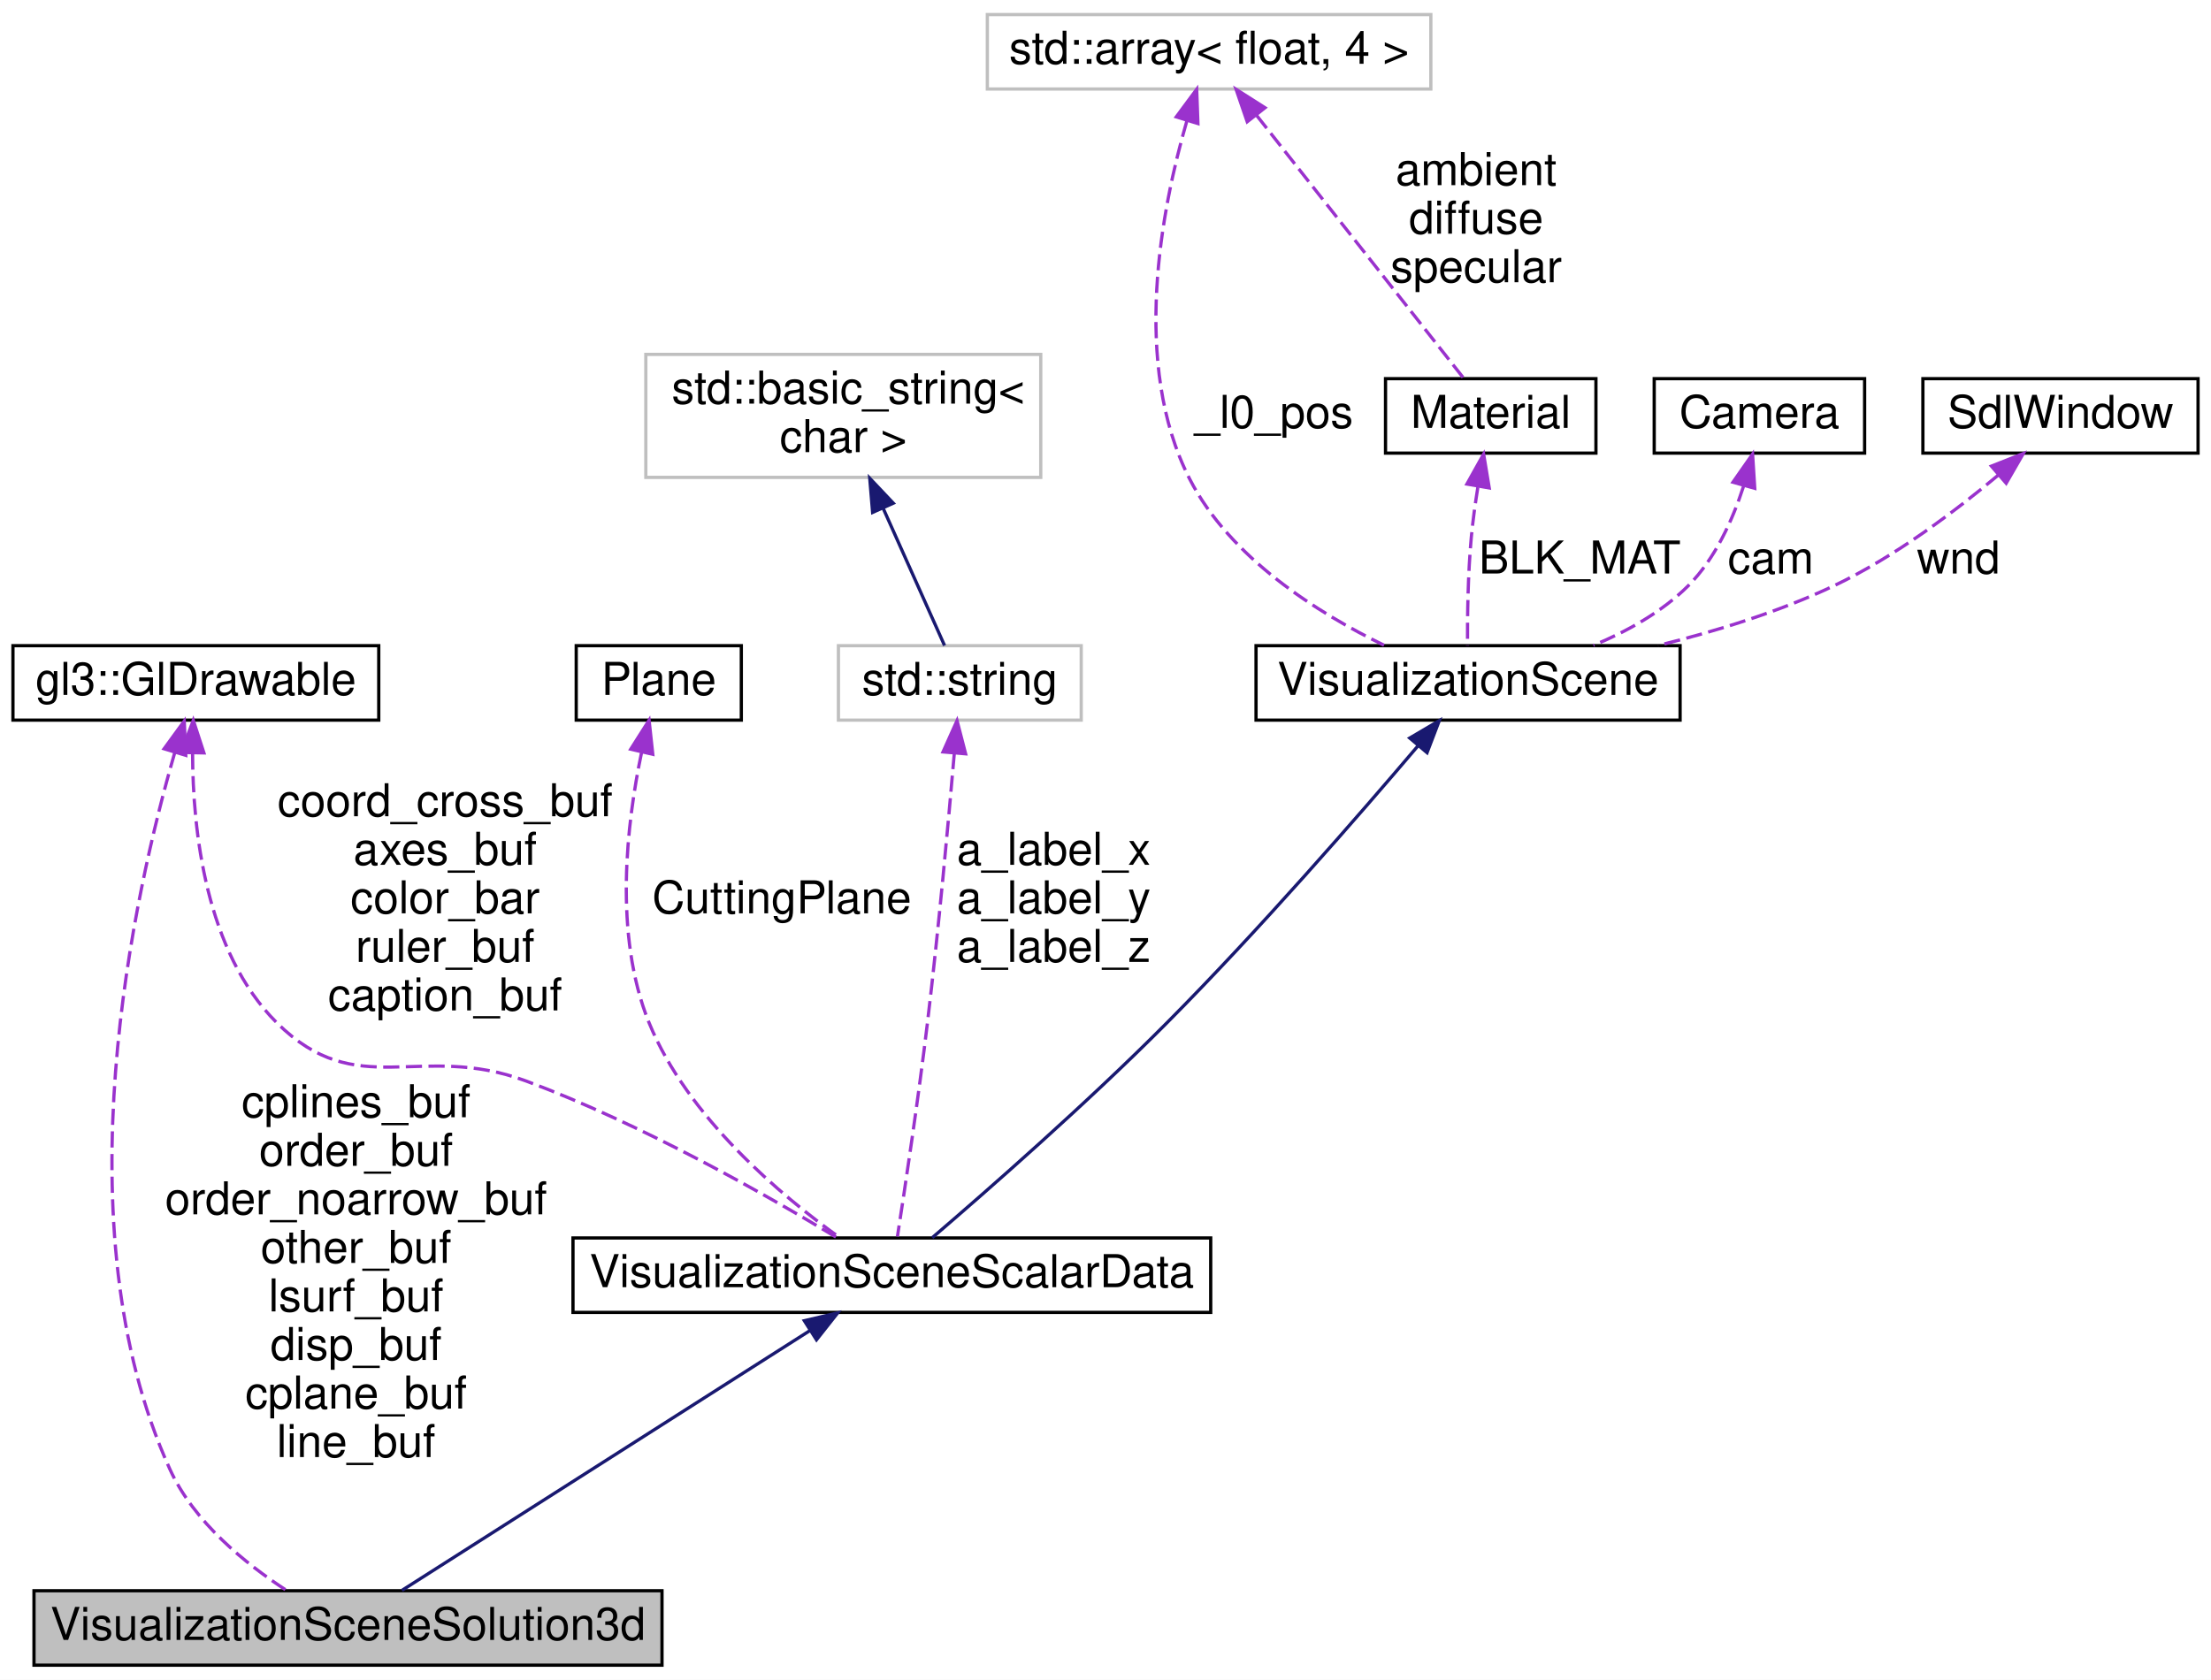
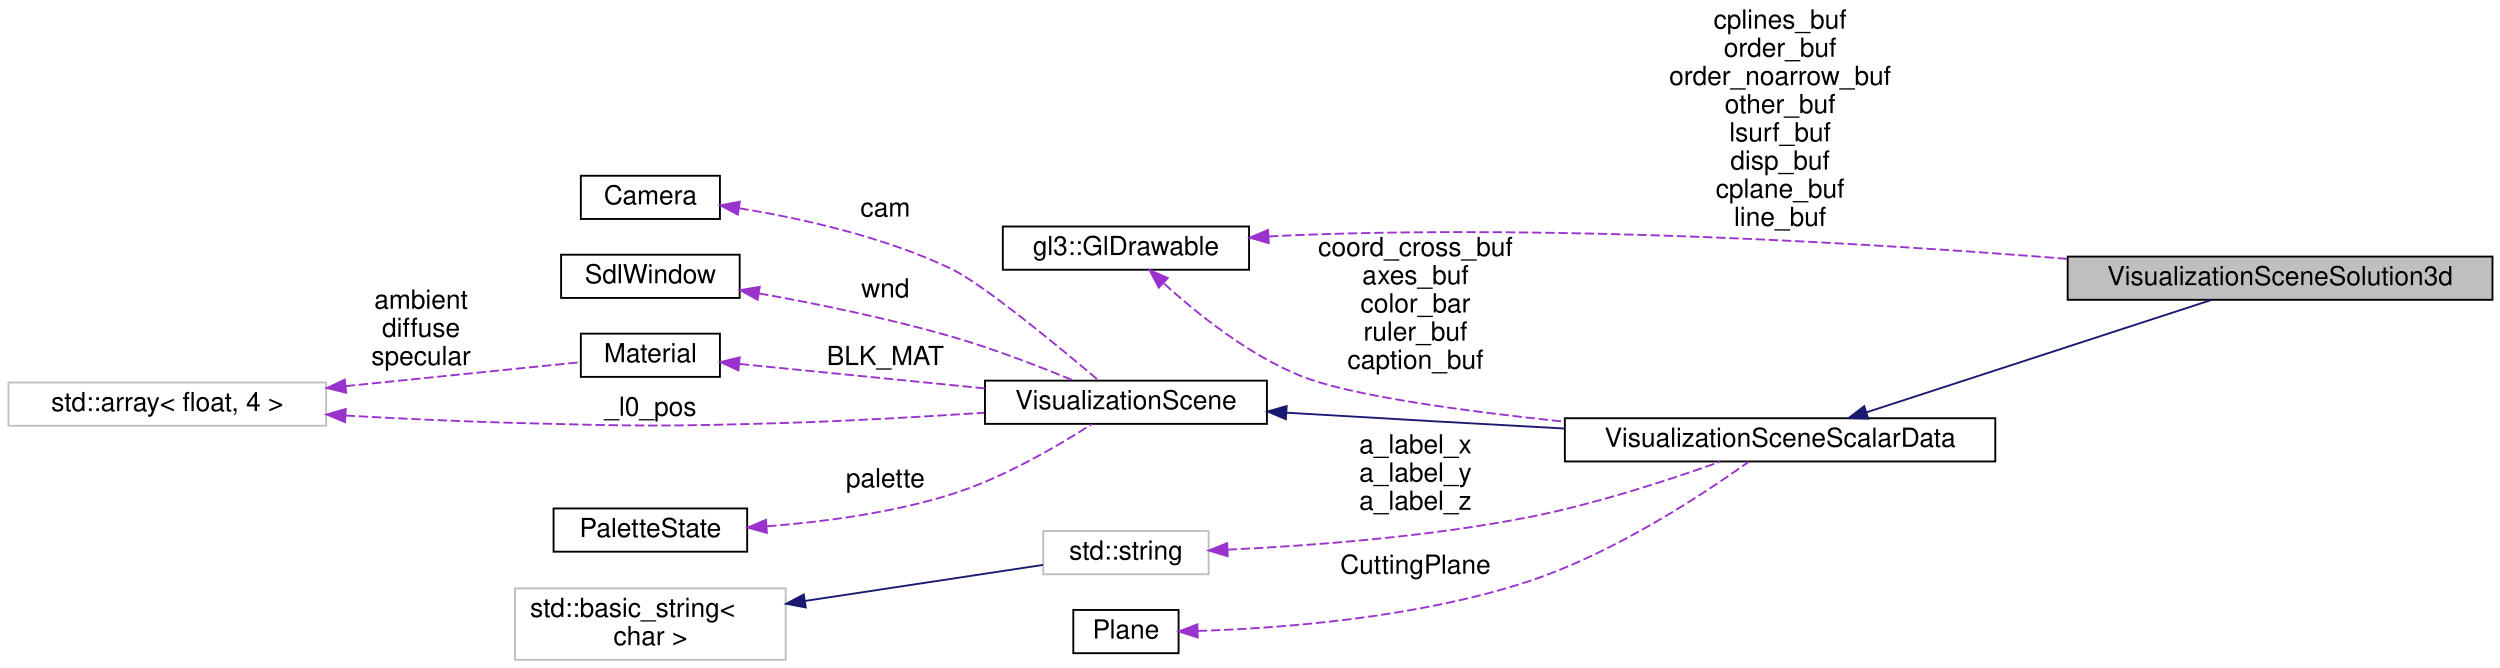
- <svg xmlns="http://www.w3.org/2000/svg" xmlns:xlink="http://www.w3.org/1999/xlink" width="683pt" height="519pt" viewBox="0.00 0.00 683.00 519.00">
-   <g id="graph0" class="graph" transform="scale(1 1) rotate(0) translate(4 515)">
-     <polygon fill="white" stroke="transparent" points="-4,4 -4,-515 679,-515 679,4 -4,4" />
+ <svg xmlns="http://www.w3.org/2000/svg" xmlns:xlink="http://www.w3.org/1999/xlink" width="1330pt" height="355pt" viewBox="0.00 0.00 1330.00 355.00">
+   <g id="graph0" class="graph" transform="scale(1 1) rotate(0) translate(4 351)">
+     <polygon fill="white" stroke="white" points="-4,5 -4,-351 1327,-351 1327,5 -4,5" />
    <g id="node1" class="node">
-       <g id="a_node1">
-         <a xlink:title=" ">
-           <polygon fill="#bfbfbf" stroke="black" points="6.5,-0.5 6.5,-23.5 200.5,-23.5 200.5,-0.5 6.5,-0.5" />
-           <text text-anchor="middle" x="103.5" y="-8.3" font-family="Helvetica,sans-Serif" font-size="14.00">VisualizationSceneSolution3d</text>
-         </a>
-       </g>
+       <polygon fill="#bfbfbf" stroke="black" points="1096,-191.5 1096,-214.5 1322,-214.5 1322,-191.5 1096,-191.5" />
+       <text text-anchor="middle" x="1209" y="-199.3" font-family="Helvetica,sans-Serif" font-size="14.00">VisualizationSceneSolution3d</text>
    </g>
    <g id="node2" class="node">
      <g id="a_node2">
-         <a xlink:href="classVisualizationSceneScalarData.html" target="_top" xlink:title=" ">
-           <polygon fill="white" stroke="black" points="173,-109.5 173,-132.5 370,-132.5 370,-109.5 173,-109.5" />
-           <text text-anchor="middle" x="271.5" y="-117.3" font-family="Helvetica,sans-Serif" font-size="14.00">VisualizationSceneScalarData</text>
+         <a xlink:href="classVisualizationSceneScalarData.html" target="_top" xlink:title="VisualizationSceneScalarData">
+           <polygon fill="white" stroke="black" points="828.5,-105.5 828.5,-128.5 1057.5,-128.5 1057.5,-105.5 828.5,-105.5" />
+           <text text-anchor="middle" x="943" y="-113.3" font-family="Helvetica,sans-Serif" font-size="14.00">VisualizationSceneScalarData</text>
        </a>
      </g>
    </g>
    <g id="edge1" class="edge">
-       <path fill="none" stroke="midnightblue" d="M246.13,-103.84C211.3,-81.66 149.67,-42.4 120.16,-23.61" />
-       <polygon fill="midnightblue" stroke="midnightblue" points="244.46,-106.93 254.78,-109.35 248.22,-101.03 244.46,-106.93" />
+       <path fill="none" stroke="midnightblue" d="M988.932,-131.637C1040.77,-148.525 1124.96,-175.949 1172.46,-191.422" />
+       <polygon fill="midnightblue" stroke="midnightblue" points="989.923,-128.279 979.33,-128.509 987.754,-134.934 989.923,-128.279" />
    </g>
    <g id="node3" class="node">
      <g id="a_node3">
-         <a xlink:href="classVisualizationScene.html" target="_top" xlink:title=" ">
-           <polygon fill="white" stroke="black" points="384,-292.5 384,-315.5 515,-315.5 515,-292.5 384,-292.5" />
-           <text text-anchor="middle" x="449.5" y="-300.3" font-family="Helvetica,sans-Serif" font-size="14.00">VisualizationScene</text>
+         <a xlink:href="classVisualizationScene.html" target="_top" xlink:title="VisualizationScene">
+           <polygon fill="white" stroke="black" points="520,-125.5 520,-148.5 670,-148.5 670,-125.5 520,-125.5" />
+           <text text-anchor="middle" x="595" y="-133.3" font-family="Helvetica,sans-Serif" font-size="14.00">VisualizationScene</text>
        </a>
      </g>
    </g>
    <g id="edge2" class="edge">
-       <path fill="none" stroke="midnightblue" d="M433.93,-284.43C415.9,-263.21 385.01,-227.69 356.5,-199 331.8,-174.14 300.89,-147.07 283.98,-132.58" />
-       <polygon fill="midnightblue" stroke="midnightblue" points="431.48,-286.96 440.61,-292.34 436.83,-282.44 431.48,-286.96" />
+       <path fill="none" stroke="midnightblue" d="M680.349,-131.465C682.929,-131.307 685.484,-131.151 688,-131 733.848,-128.242 784.364,-125.414 828.189,-123.028" />
+       <polygon fill="midnightblue" stroke="midnightblue" points="680.074,-127.976 670.31,-132.089 680.508,-134.962 680.074,-127.976" />
    </g>
    <g id="node4" class="node">
      <g id="a_node4">
-         <a xlink:href="classSdlWindow.html" target="_top" xlink:title=" ">
-           <polygon fill="white" stroke="black" points="590,-375 590,-398 675,-398 675,-375 590,-375" />
-           <text text-anchor="middle" x="632.5" y="-382.8" font-family="Helvetica,sans-Serif" font-size="14.00">SdlWindow</text>
+         <a xlink:href="classSdlWindow.html" target="_top" xlink:title="SdlWindow">
+           <polygon fill="white" stroke="black" points="294.5,-192.5 294.5,-215.5 389.5,-215.5 389.5,-192.5 294.5,-192.5" />
+           <text text-anchor="middle" x="342" y="-200.3" font-family="Helvetica,sans-Serif" font-size="14.00">SdlWindow</text>
        </a>
      </g>
    </g>
    <g id="edge3" class="edge">
-       <path fill="none" stroke="#9a32cd" stroke-dasharray="5,2" d="M613.43,-368.32C600.04,-357.08 581.24,-342.89 562.5,-334 545.57,-325.97 526.12,-319.96 508.19,-315.56" />
-       <polygon fill="#9a32cd" stroke="#9a32cd" points="611.16,-370.98 621.02,-374.86 615.73,-365.68 611.16,-370.98" />
-       <text text-anchor="middle" x="601" y="-337.8" font-family="Helvetica,sans-Serif" font-size="14.00"> wnd</text>
+       <path fill="none" stroke="#9a32cd" stroke-dasharray="5,2" d="M399.814,-194.913C430.389,-189.437 468.58,-181.649 502,-172 524.329,-165.553 548.898,-156.078 567.026,-148.612" />
+       <polygon fill="#9a32cd" stroke="#9a32cd" points="398.998,-191.503 389.755,-196.681 400.21,-198.397 398.998,-191.503" />
+       <text text-anchor="middle" x="467" y="-192.8" font-family="Helvetica,sans-Serif" font-size="14.00"> wnd</text>
    </g>
    <g id="node5" class="node">
      <g id="a_node5">
-         <a xlink:href="structMaterial.html" target="_top" xlink:title=" ">
-           <polygon fill="white" stroke="black" points="424,-375 424,-398 489,-398 489,-375 424,-375" />
-           <text text-anchor="middle" x="456.5" y="-382.8" font-family="Helvetica,sans-Serif" font-size="14.00">Material</text>
+         <a xlink:href="structMaterial.html" target="_top" xlink:title="Material">
+           <polygon fill="white" stroke="black" points="305,-150.5 305,-173.5 379,-173.5 379,-150.5 305,-150.5" />
+           <text text-anchor="middle" x="342" y="-158.3" font-family="Helvetica,sans-Serif" font-size="14.00">Material</text>
        </a>
      </g>
    </g>
    <g id="edge4" class="edge">
-       <path fill="none" stroke="#9a32cd" stroke-dasharray="5,2" d="M452.52,-364.45C451.71,-359.41 450.97,-354.03 450.5,-349 449.44,-337.59 449.28,-324.44 449.33,-315.51" />
-       <polygon fill="#9a32cd" stroke="#9a32cd" points="449.14,-365.44 454.31,-374.69 456.04,-364.24 449.14,-365.44" />
-       <text text-anchor="middle" x="484" y="-337.8" font-family="Helvetica,sans-Serif" font-size="14.00"> BLK_MAT</text>
+       <path fill="none" stroke="#9a32cd" stroke-dasharray="5,2" d="M389.596,-157.359C426.165,-153.717 477.773,-148.576 519.982,-144.372" />
+       <polygon fill="#9a32cd" stroke="#9a32cd" points="388.833,-153.918 379.229,-158.391 389.527,-160.883 388.833,-153.918" />
+       <text text-anchor="middle" x="467" y="-156.8" font-family="Helvetica,sans-Serif" font-size="14.00"> BLK_MAT</text>
    </g>
    <g id="node6" class="node">
-       <g id="a_node6">
-         <a xlink:title=" ">
-           <polygon fill="white" stroke="#bfbfbf" points="301,-487.5 301,-510.5 438,-510.5 438,-487.5 301,-487.5" />
-           <text text-anchor="middle" x="369.5" y="-495.3" font-family="Helvetica,sans-Serif" font-size="14.00">std::array&lt; float, 4 &gt;</text>
+       <polygon fill="white" stroke="#bfbfbf" points="0.5,-124.5 0.5,-147.5 169.5,-147.5 169.5,-124.5 0.5,-124.5" />
+       <text text-anchor="middle" x="85" y="-132.3" font-family="Helvetica,sans-Serif" font-size="14.00">std::array&lt; float, 4 &gt;</text>
+     </g>
+     <g id="edge5" class="edge">
+       <path fill="none" stroke="#9a32cd" stroke-dasharray="5,2" d="M179.886,-145.573C223.315,-150.001 272.347,-155 304.793,-158.308" />
+       <polygon fill="#9a32cd" stroke="#9a32cd" points="180.153,-142.082 169.85,-144.549 179.443,-149.046 180.153,-142.082" />
+       <text text-anchor="middle" x="220" y="-186.8" font-family="Helvetica,sans-Serif" font-size="14.00"> ambient</text>
+       <text text-anchor="middle" x="220" y="-171.8" font-family="Helvetica,sans-Serif" font-size="14.00">diffuse</text>
+       <text text-anchor="middle" x="220" y="-156.8" font-family="Helvetica,sans-Serif" font-size="14.00">specular</text>
+     </g>
+     <g id="edge8" class="edge">
+       <path fill="none" stroke="#9a32cd" stroke-dasharray="5,2" d="M179.859,-129.914C208.756,-128.305 240.678,-126.796 270,-126 333.976,-124.263 350.03,-124.047 414,-126 448.736,-127.06 487.19,-129.269 519.607,-131.431" />
+       <polygon fill="#9a32cd" stroke="#9a32cd" points="179.559,-126.425 169.773,-130.486 179.955,-133.414 179.559,-126.425" />
+       <text text-anchor="middle" x="342" y="-129.8" font-family="Helvetica,sans-Serif" font-size="14.00"> _l0_pos</text>
+     </g>
+     <g id="node7" class="node">
+       <g id="a_node7">
+         <a xlink:href="classPaletteState.html" target="_top" xlink:title="PaletteState">
+           <polygon fill="white" stroke="black" points="290.5,-57.5 290.5,-80.5 393.5,-80.5 393.5,-57.5 290.5,-57.5" />
+           <text text-anchor="middle" x="342" y="-65.3" font-family="Helvetica,sans-Serif" font-size="14.00">PaletteState</text>
+         </a>
+       </g>
+     </g>
+     <g id="edge6" class="edge">
+       <path fill="none" stroke="#9a32cd" stroke-dasharray="5,2" d="M404.112,-71.015C434.152,-73.328 470.562,-78.131 502,-88 529.798,-96.726 559.019,-113.857 576.879,-125.37" />
+       <polygon fill="#9a32cd" stroke="#9a32cd" points="403.99,-67.498 393.771,-70.297 403.505,-74.481 403.99,-67.498" />
+       <text text-anchor="middle" x="467" y="-91.8" font-family="Helvetica,sans-Serif" font-size="14.00"> palette</text>
+     </g>
+     <g id="node8" class="node">
+       <g id="a_node8">
+         <a xlink:href="classCamera.html" target="_top" xlink:title="Camera">
+           <polygon fill="white" stroke="black" points="305,-234.5 305,-257.5 379,-257.5 379,-234.5 305,-234.5" />
+           <text text-anchor="middle" x="342" y="-242.3" font-family="Helvetica,sans-Serif" font-size="14.00">Camera</text>
        </a>
      </g>
    </g>
    <g id="edge7" class="edge">
-       <path fill="none" stroke="#9a32cd" stroke-dasharray="5,2" d="M362.61,-477.56C354.81,-450.61 345.36,-402.45 363.5,-367 376,-342.59 403.08,-325.59 423.54,-315.64" />
-       <polygon fill="#9a32cd" stroke="#9a32cd" points="359.36,-478.89 365.67,-487.41 366.05,-476.82 359.36,-478.89" />
-       <text text-anchor="middle" x="389.5" y="-382.8" font-family="Helvetica,sans-Serif" font-size="14.00"> _l0_pos</text>
-     </g>
-     <g id="edge5" class="edge">
-       <path fill="none" stroke="#9a32cd" stroke-dasharray="5,2" d="M384.2,-479.32C402.54,-456.03 433.27,-417 448.06,-398.23" />
-       <polygon fill="#9a32cd" stroke="#9a32cd" points="381.28,-477.38 377.84,-487.4 386.78,-481.71 381.28,-477.38" />
-       <text text-anchor="middle" x="452" y="-457.8" font-family="Helvetica,sans-Serif" font-size="14.00"> ambient</text>
-       <text text-anchor="middle" x="452" y="-442.8" font-family="Helvetica,sans-Serif" font-size="14.00">diffuse</text>
-       <text text-anchor="middle" x="452" y="-427.8" font-family="Helvetica,sans-Serif" font-size="14.00">specular</text>
-     </g>
-     <g id="node7" class="node">
-       <g id="a_node7">
-         <a xlink:href="classCamera.html" target="_top" xlink:title=" ">
-           <polygon fill="white" stroke="black" points="507,-375 507,-398 572,-398 572,-375 507,-375" />
-           <text text-anchor="middle" x="539.5" y="-382.8" font-family="Helvetica,sans-Serif" font-size="14.00">Camera</text>
-         </a>
-       </g>
-     </g>
-     <g id="edge6" class="edge">
-       <path fill="none" stroke="#9a32cd" stroke-dasharray="5,2" d="M534.6,-364.76C531.25,-354.42 525.87,-342.37 517.5,-334 509.42,-325.93 498.74,-319.96 488.24,-315.61" />
-       <polygon fill="#9a32cd" stroke="#9a32cd" points="531.32,-366.01 537.39,-374.69 538.06,-364.12 531.32,-366.01" />
-       <text text-anchor="middle" x="543" y="-337.8" font-family="Helvetica,sans-Serif" font-size="14.00"> cam</text>
-     </g>
-     <g id="node8" class="node">
-       <g id="a_node8">
-         <a xlink:href="classgl3_1_1GlDrawable.html" target="_top" xlink:title=" ">
-           <polygon fill="white" stroke="black" points="0,-292.5 0,-315.5 113,-315.5 113,-292.5 0,-292.5" />
-           <text text-anchor="middle" x="56.5" y="-300.3" font-family="Helvetica,sans-Serif" font-size="14.00">gl3::GlDrawable</text>
-         </a>
-       </g>
-     </g>
-     <g id="edge12" class="edge">
-       <path fill="none" stroke="#9a32cd" stroke-dasharray="5,2" d="M50.01,-282.56C37.51,-239.35 14.18,-136.5 48.5,-61 55.89,-44.73 71.83,-31.82 84.65,-23.51" />
-       <polygon fill="#9a32cd" stroke="#9a32cd" points="46.68,-283.64 52.92,-292.21 53.39,-281.62 46.68,-283.64" />
-       <text text-anchor="middle" x="106" y="-169.8" font-family="Helvetica,sans-Serif" font-size="14.00"> cplines_buf</text>
-       <text text-anchor="middle" x="106" y="-154.8" font-family="Helvetica,sans-Serif" font-size="14.00">order_buf</text>
-       <text text-anchor="middle" x="106" y="-139.8" font-family="Helvetica,sans-Serif" font-size="14.00">order_noarrow_buf</text>
-       <text text-anchor="middle" x="106" y="-124.8" font-family="Helvetica,sans-Serif" font-size="14.00">other_buf</text>
-       <text text-anchor="middle" x="106" y="-109.8" font-family="Helvetica,sans-Serif" font-size="14.00">lsurf_buf</text>
-       <text text-anchor="middle" x="106" y="-94.8" font-family="Helvetica,sans-Serif" font-size="14.00">disp_buf</text>
-       <text text-anchor="middle" x="106" y="-79.8" font-family="Helvetica,sans-Serif" font-size="14.00">cplane_buf</text>
-       <text text-anchor="middle" x="106" y="-64.8" font-family="Helvetica,sans-Serif" font-size="14.00">line_buf</text>
-     </g>
-     <g id="edge8" class="edge">
-       <path fill="none" stroke="#9a32cd" stroke-dasharray="5,2" d="M55.49,-282.2C55.54,-258.72 59.43,-220.94 81.5,-199 106.43,-174.23 125.55,-193.23 158.5,-181 194.19,-167.75 232.93,-145.67 254.51,-132.61" />
-       <polygon fill="#9a32cd" stroke="#9a32cd" points="51.99,-282.52 55.71,-292.45 58.99,-282.37 51.99,-282.52" />
-       <text text-anchor="middle" x="133.5" y="-262.8" font-family="Helvetica,sans-Serif" font-size="14.00"> coord_cross_buf</text>
-       <text text-anchor="middle" x="133.5" y="-247.8" font-family="Helvetica,sans-Serif" font-size="14.00">axes_buf</text>
-       <text text-anchor="middle" x="133.5" y="-232.8" font-family="Helvetica,sans-Serif" font-size="14.00">color_bar</text>
-       <text text-anchor="middle" x="133.5" y="-217.8" font-family="Helvetica,sans-Serif" font-size="14.00">ruler_buf</text>
-       <text text-anchor="middle" x="133.5" y="-202.8" font-family="Helvetica,sans-Serif" font-size="14.00">caption_buf</text>
+       <path fill="none" stroke="#9a32cd" stroke-dasharray="5,2" d="M389.367,-240.204C422.046,-234.876 466.186,-225.121 502,-208 518.746,-199.994 558.947,-166.818 580.235,-148.79" />
+       <polygon fill="#9a32cd" stroke="#9a32cd" points="388.531,-236.792 379.185,-241.782 389.603,-243.71 388.531,-236.792" />
+       <text text-anchor="middle" x="467" y="-235.8" font-family="Helvetica,sans-Serif" font-size="14.00"> cam</text>
    </g>
    <g id="node9" class="node">
      <g id="a_node9">
-         <a xlink:href="classPlane.html" target="_top" xlink:title=" ">
-           <polygon fill="white" stroke="black" points="174,-292.5 174,-315.5 225,-315.5 225,-292.5 174,-292.5" />
-           <text text-anchor="middle" x="199.5" y="-300.3" font-family="Helvetica,sans-Serif" font-size="14.00">Plane</text>
+         <a xlink:href="classgl3_1_1GlDrawable.html" target="_top" xlink:title="gl3::GlDrawable">
+           <polygon fill="white" stroke="black" points="529.5,-207.5 529.5,-230.5 660.5,-230.5 660.5,-207.5 529.5,-207.5" />
+           <text text-anchor="middle" x="595" y="-215.3" font-family="Helvetica,sans-Serif" font-size="14.00">gl3::GlDrawable</text>
        </a>
      </g>
    </g>
    <g id="edge9" class="edge">
-       <path fill="none" stroke="#9a32cd" stroke-dasharray="5,2" d="M194.18,-282.46C189.64,-260.83 185.44,-226.22 196.5,-199 208.38,-169.78 237.26,-145.59 255.52,-132.51" />
-       <polygon fill="#9a32cd" stroke="#9a32cd" points="190.83,-283.52 196.51,-292.47 197.65,-281.94 190.83,-283.52" />
-       <text text-anchor="middle" x="237.5" y="-232.8" font-family="Helvetica,sans-Serif" font-size="14.00"> CuttingPlane</text>
+       <path fill="none" stroke="#9a32cd" stroke-dasharray="5,2" d="M615.322,-200.095C632.792,-184.211 659.998,-162.34 688,-151 713.412,-140.709 773.23,-132.446 828.434,-126.644" />
+       <polygon fill="#9a32cd" stroke="#9a32cd" points="612.485,-197.956 607.567,-207.34 617.264,-203.071 612.485,-197.956" />
+       <text text-anchor="middle" x="749" y="-214.8" font-family="Helvetica,sans-Serif" font-size="14.00"> coord_cross_buf</text>
+       <text text-anchor="middle" x="749" y="-199.8" font-family="Helvetica,sans-Serif" font-size="14.00">axes_buf</text>
+       <text text-anchor="middle" x="749" y="-184.8" font-family="Helvetica,sans-Serif" font-size="14.00">color_bar</text>
+       <text text-anchor="middle" x="749" y="-169.8" font-family="Helvetica,sans-Serif" font-size="14.00">ruler_buf</text>
+       <text text-anchor="middle" x="749" y="-154.8" font-family="Helvetica,sans-Serif" font-size="14.00">caption_buf</text>
+     </g>
+     <g id="edge13" class="edge">
+       <path fill="none" stroke="#9a32cd" stroke-dasharray="5,2" d="M671.097,-225.185C676.814,-225.512 682.498,-225.791 688,-226 828.644,-231.343 990.63,-221.671 1095.93,-213.277" />
+       <polygon fill="#9a32cd" stroke="#9a32cd" points="671,-221.673 660.803,-224.551 670.569,-228.659 671,-221.673" />
+       <text text-anchor="middle" x="943" y="-335.8" font-family="Helvetica,sans-Serif" font-size="14.00"> cplines_buf</text>
+       <text text-anchor="middle" x="943" y="-320.8" font-family="Helvetica,sans-Serif" font-size="14.00">order_buf</text>
+       <text text-anchor="middle" x="943" y="-305.8" font-family="Helvetica,sans-Serif" font-size="14.00">order_noarrow_buf</text>
+       <text text-anchor="middle" x="943" y="-290.8" font-family="Helvetica,sans-Serif" font-size="14.00">other_buf</text>
+       <text text-anchor="middle" x="943" y="-275.8" font-family="Helvetica,sans-Serif" font-size="14.00">lsurf_buf</text>
+       <text text-anchor="middle" x="943" y="-260.8" font-family="Helvetica,sans-Serif" font-size="14.00">disp_buf</text>
+       <text text-anchor="middle" x="943" y="-245.8" font-family="Helvetica,sans-Serif" font-size="14.00">cplane_buf</text>
+       <text text-anchor="middle" x="943" y="-230.8" font-family="Helvetica,sans-Serif" font-size="14.00">line_buf</text>
    </g>
    <g id="node10" class="node">
      <g id="a_node10">
-         <a xlink:title="STL class.">
-           <polygon fill="white" stroke="#bfbfbf" points="255,-292.5 255,-315.5 330,-315.5 330,-292.5 255,-292.5" />
-           <text text-anchor="middle" x="292.5" y="-300.3" font-family="Helvetica,sans-Serif" font-size="14.00">std::string</text>
+         <a xlink:href="classPlane.html" target="_top" xlink:title="Plane">
+           <polygon fill="white" stroke="black" points="567,-3.5 567,-26.5 623,-26.5 623,-3.5 567,-3.5" />
+           <text text-anchor="middle" x="595" y="-11.3" font-family="Helvetica,sans-Serif" font-size="14.00">Plane</text>
        </a>
      </g>
    </g>
    <g id="edge10" class="edge">
-       <path fill="none" stroke="#9a32cd" stroke-dasharray="5,2" d="M290.8,-282.33C289,-261.32 285.95,-227.85 282.5,-199 279.68,-175.4 275.54,-147.86 273.23,-132.95" />
-       <polygon fill="#9a32cd" stroke="#9a32cd" points="287.31,-282.68 291.64,-292.35 294.29,-282.09 287.31,-282.68" />
-       <text text-anchor="middle" x="321.5" y="-247.8" font-family="Helvetica,sans-Serif" font-size="14.00"> a_label_x</text>
-       <text text-anchor="middle" x="321.5" y="-232.8" font-family="Helvetica,sans-Serif" font-size="14.00">a_label_y</text>
-       <text text-anchor="middle" x="321.5" y="-217.8" font-family="Helvetica,sans-Serif" font-size="14.00">a_label_z</text>
+       <path fill="none" stroke="#9a32cd" stroke-dasharray="5,2" d="M633.209,-15.336C676.677,-16.713 750.255,-22.128 810,-42 855.269,-57.057 902.51,-88.314 926.306,-105.337" />
+       <polygon fill="#9a32cd" stroke="#9a32cd" points="633.183,-11.834 623.095,-15.072 633,-18.832 633.183,-11.834" />
+       <text text-anchor="middle" x="749" y="-45.8" font-family="Helvetica,sans-Serif" font-size="14.00"> CuttingPlane</text>
    </g>
    <g id="node11" class="node">
      <g id="a_node11">
-         <a xlink:title=" ">
-           <polygon fill="white" stroke="#bfbfbf" points="195.5,-367.5 195.5,-405.5 317.5,-405.5 317.5,-367.5 195.5,-367.5" />
-           <text text-anchor="start" x="203.5" y="-390.3" font-family="Helvetica,sans-Serif" font-size="14.00">std::basic_string&lt;</text>
-           <text text-anchor="middle" x="256.5" y="-375.3" font-family="Helvetica,sans-Serif" font-size="14.00"> char &gt;</text>
+         <a xlink:title="STL class. ">
+           <polygon fill="white" stroke="#bfbfbf" points="551,-45.5 551,-68.5 639,-68.5 639,-45.5 551,-45.5" />
+           <text text-anchor="middle" x="595" y="-53.3" font-family="Helvetica,sans-Serif" font-size="14.00">std::string</text>
        </a>
      </g>
    </g>
    <g id="edge11" class="edge">
-       <path fill="none" stroke="midnightblue" d="M268.76,-358.08C275.3,-343.46 282.97,-326.31 287.78,-315.55" />
-       <polygon fill="midnightblue" stroke="midnightblue" points="265.56,-356.68 264.67,-367.23 271.95,-359.53 265.56,-356.68" />
+       <path fill="none" stroke="#9a32cd" stroke-dasharray="5,2" d="M649.099,-58.579C692.673,-60.623 755.797,-65.302 810,-76 845.432,-82.993 884.825,-95.934 911.276,-105.412" />
+       <polygon fill="#9a32cd" stroke="#9a32cd" points="649.154,-55.078 639.011,-58.137 648.848,-62.072 649.154,-55.078" />
+       <text text-anchor="middle" x="749" y="-109.8" font-family="Helvetica,sans-Serif" font-size="14.00"> a_label_x</text>
+       <text text-anchor="middle" x="749" y="-94.8" font-family="Helvetica,sans-Serif" font-size="14.00">a_label_y</text>
+       <text text-anchor="middle" x="749" y="-79.8" font-family="Helvetica,sans-Serif" font-size="14.00">a_label_z</text>
+     </g>
+     <g id="node12" class="node">
+       <polygon fill="white" stroke="#bfbfbf" points="270,-0 270,-38 414,-38 414,-0 270,-0" />
+       <text text-anchor="start" x="278" y="-22.8" font-family="Helvetica,sans-Serif" font-size="14.00">std::basic_string&lt;</text>
+       <text text-anchor="middle" x="342" y="-7.8" font-family="Helvetica,sans-Serif" font-size="14.00"> char &gt;</text>
+     </g>
+     <g id="edge12" class="edge">
+       <path fill="none" stroke="midnightblue" d="M424.236,-31.299C466.398,-37.682 516.204,-45.222 550.923,-50.478" />
+       <polygon fill="midnightblue" stroke="midnightblue" points="424.666,-27.824 414.255,-29.788 423.619,-34.745 424.666,-27.824" />
    </g>
  </g>
</svg>
